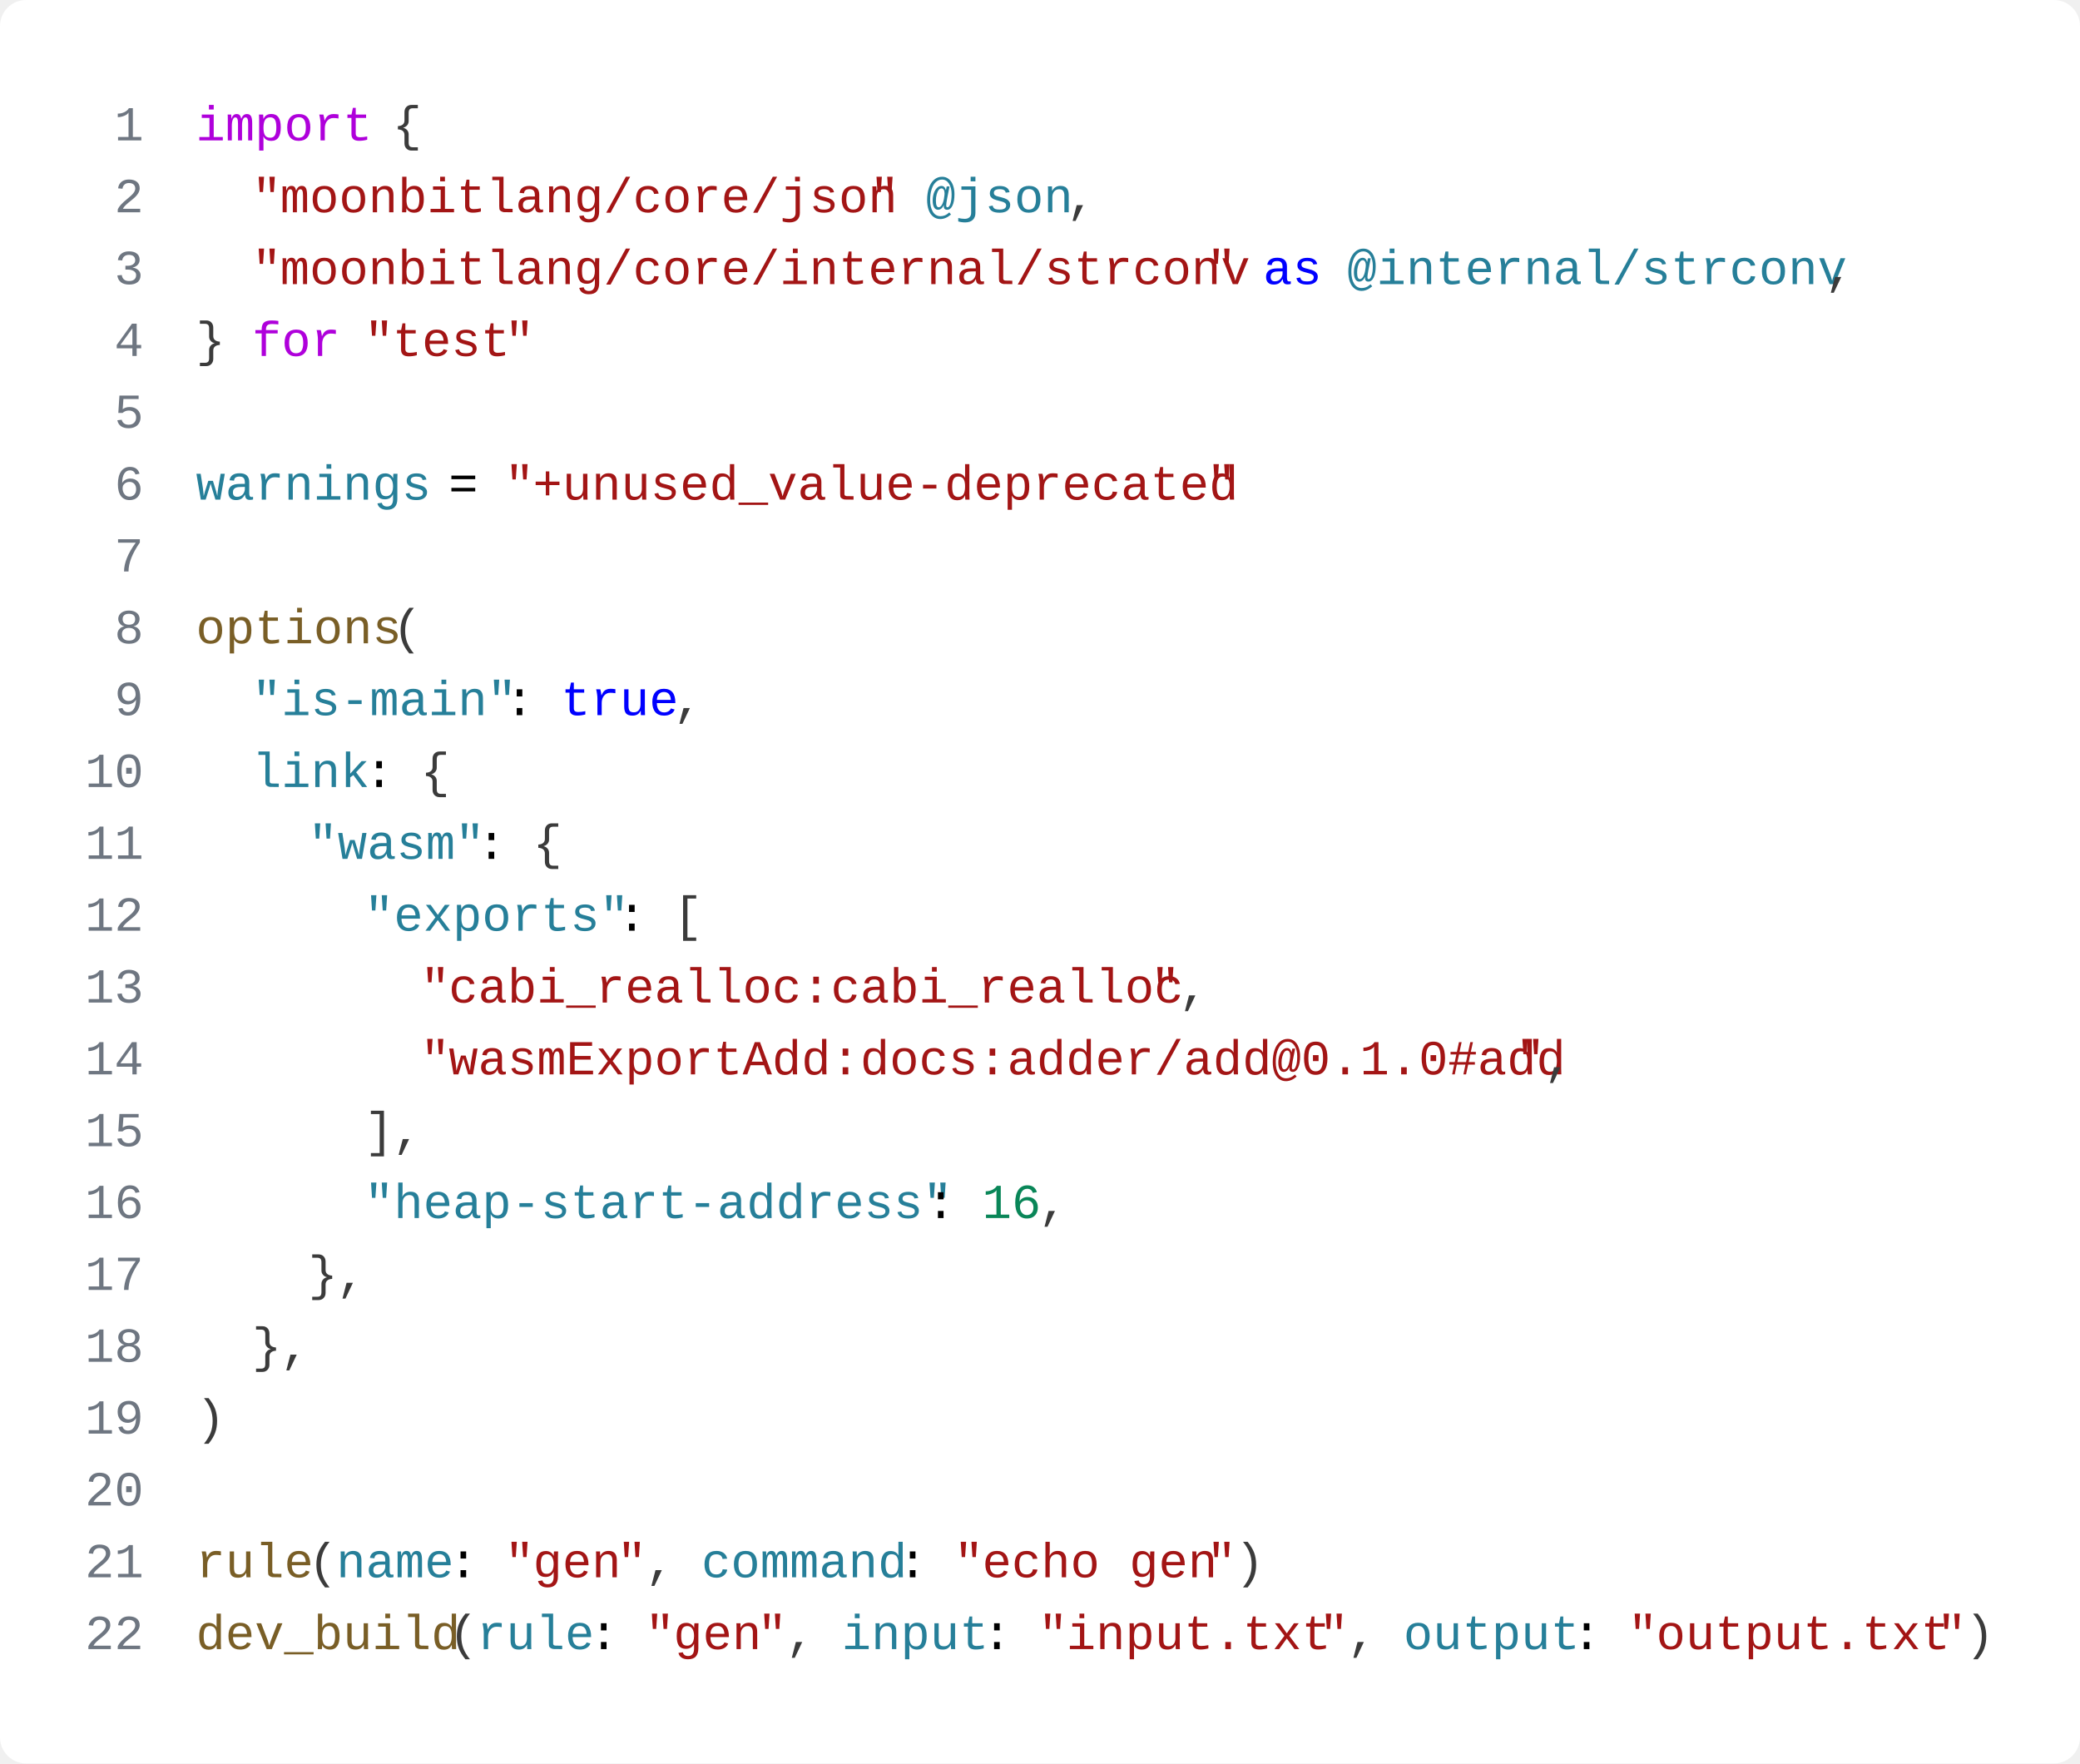
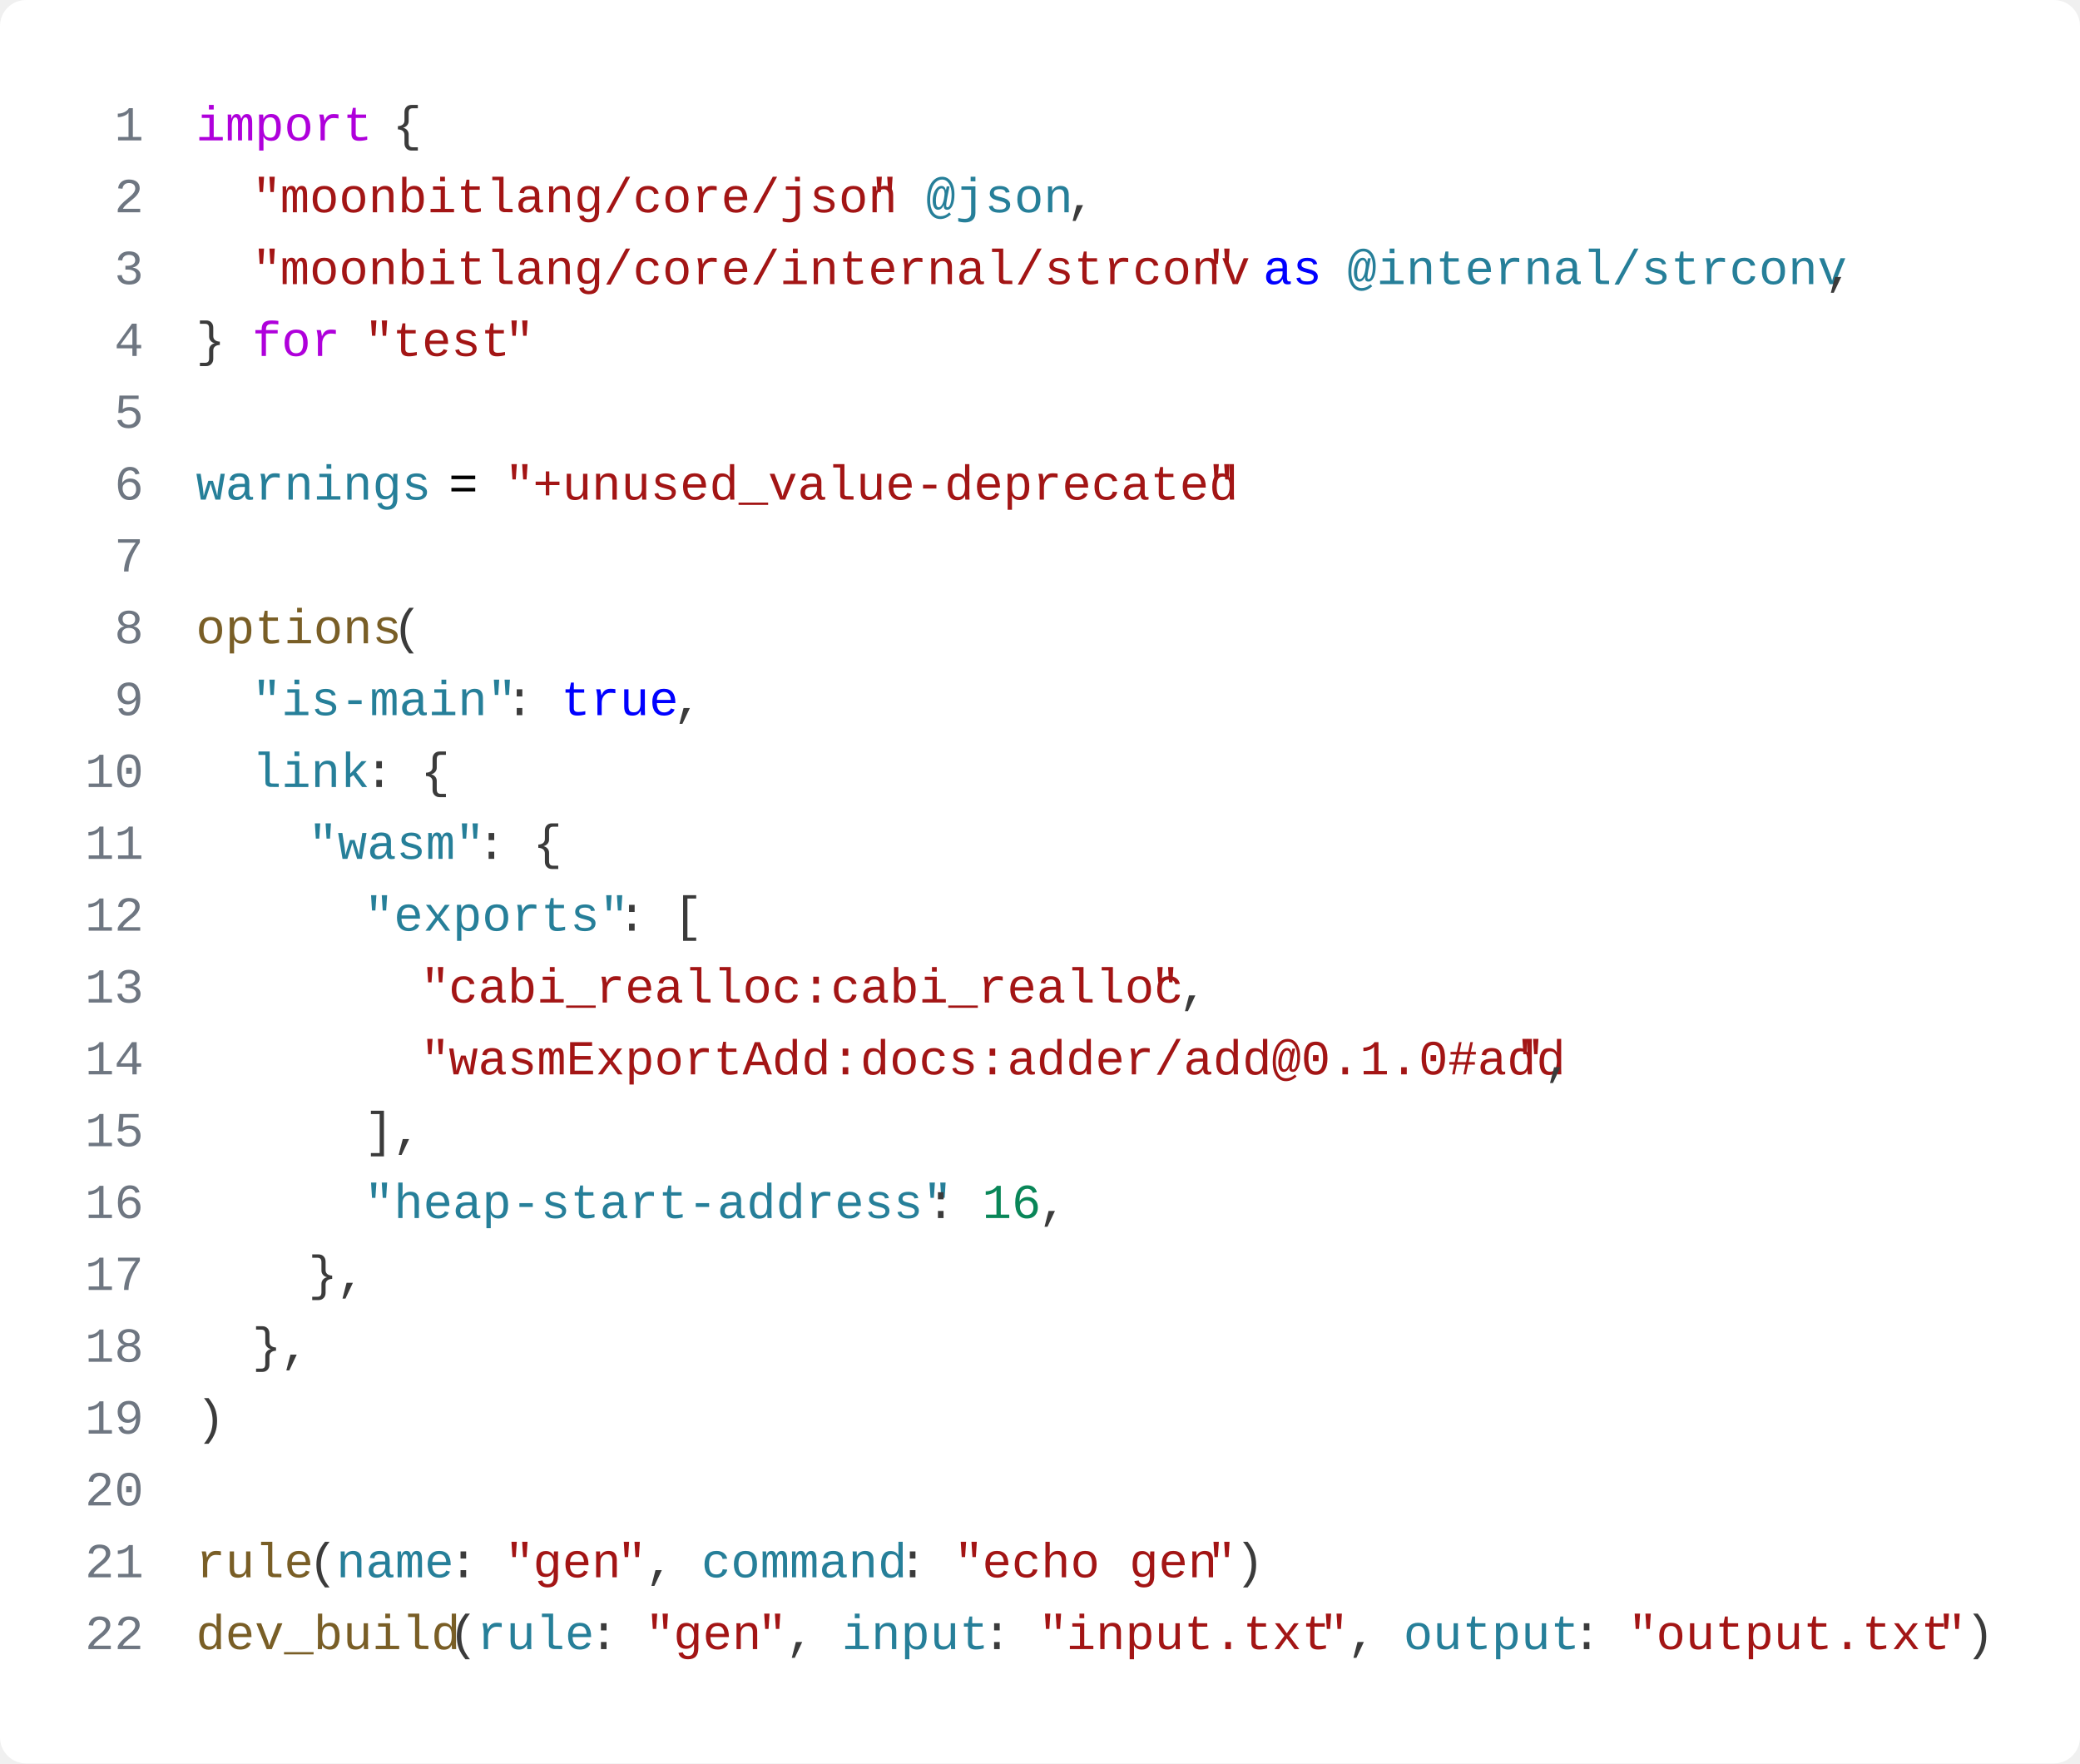
<svg xmlns="http://www.w3.org/2000/svg" width="637" height="540" viewBox="0 0 637 540">
  <rect width="100%" height="100%" rx="8" fill="#FFFFFF" />
  <g font-family="SFMono-Regular, Menlo, Monaco, Consolas, 'Liberation Mono', monospace" xml:space="preserve">
    <text x="26" y="43" fill="#6E7681" font-size="15"> 1</text>
    <text x="60.0" y="43" fill="#AF00DB" font-size="15">import</text>
    <text x="111.6" y="43" fill="#3B3B3B" font-size="15"> </text>
    <text x="120.2" y="43" fill="#3B3B3B" font-size="15">{</text>
    <text x="26" y="65" fill="#6E7681" font-size="15"> 2</text>
    <text x="60.0" y="65" fill="#3B3B3B" font-size="15">  </text>
    <text x="77.2" y="65" fill="#A31515" font-size="15">"</text>
    <text x="85.8" y="65" fill="#A31515" font-size="15">moonbitlang/core/json</text>
    <text x="266.4" y="65" fill="#A31515" font-size="15">"</text>
    <text x="275.0" y="65" fill="#3B3B3B" font-size="15"> </text>
    <text x="283.6" y="65" fill="#267F99" font-size="15">@json</text>
    <text x="326.6" y="65" fill="#3B3B3B" font-size="15">,</text>
    <text x="26" y="87" fill="#6E7681" font-size="15"> 3</text>
    <text x="60.0" y="87" fill="#3B3B3B" font-size="15">  </text>
    <text x="77.2" y="87" fill="#A31515" font-size="15">"</text>
    <text x="85.8" y="87" fill="#A31515" font-size="15">moonbitlang/core/internal/strconv</text>
    <text x="369.6" y="87" fill="#A31515" font-size="15">"</text>
    <text x="378.2" y="87" fill="#3B3B3B" font-size="15"> </text>
    <text x="386.8" y="87" fill="#0000FF" font-size="15">as</text>
    <text x="404.0" y="87" fill="#3B3B3B" font-size="15"> </text>
    <text x="412.6" y="87" fill="#267F99" font-size="15">@internal/strconv</text>
    <text x="558.8" y="87" fill="#3B3B3B" font-size="15">,</text>
    <text x="26" y="109" fill="#6E7681" font-size="15"> 4</text>
    <text x="60.0" y="109" fill="#3B3B3B" font-size="15">}</text>
    <text x="68.6" y="109" fill="#3B3B3B" font-size="15"> </text>
    <text x="77.2" y="109" fill="#AF00DB" font-size="15">for</text>
    <text x="103.0" y="109" fill="#3B3B3B" font-size="15"> </text>
    <text x="111.6" y="109" fill="#A31515" font-size="15">"</text>
    <text x="120.2" y="109" fill="#A31515" font-size="15">test</text>
    <text x="154.6" y="109" fill="#A31515" font-size="15">"</text>
    <text x="26" y="131" fill="#6E7681" font-size="15"> 5</text>
    <text x="26" y="153" fill="#6E7681" font-size="15"> 6</text>
    <text x="60.0" y="153" fill="#267F99" font-size="15">warnings</text>
    <text x="128.8" y="153" fill="#3B3B3B" font-size="15"> </text>
    <text x="137.4" y="153" fill="#000000" font-size="15">=</text>
    <text x="146.0" y="153" fill="#3B3B3B" font-size="15"> </text>
    <text x="154.6" y="153" fill="#A31515" font-size="15">"</text>
    <text x="163.2" y="153" fill="#A31515" font-size="15">+unused_value-deprecated</text>
    <text x="369.6" y="153" fill="#A31515" font-size="15">"</text>
    <text x="26" y="175" fill="#6E7681" font-size="15"> 7</text>
    <text x="26" y="197" fill="#6E7681" font-size="15"> 8</text>
    <text x="60.0" y="197" fill="#795E26" font-size="15">options</text>
    <text x="120.2" y="197" fill="#3B3B3B" font-size="15">(</text>
    <text x="26" y="219" fill="#6E7681" font-size="15"> 9</text>
    <text x="60.0" y="219" fill="#3B3B3B" font-size="15">  </text>
    <text x="77.2" y="219" fill="#267F99" font-size="15">"is-main"</text>
-     <text x="154.6" y="219" fill="#000000" font-size="15">:</text>
+     <text x="154.6" y="219" fill="#3B3B3B" font-size="15">:</text>
    <text x="163.2" y="219" fill="#3B3B3B" font-size="15"> </text>
    <text x="171.8" y="219" fill="#0000FF" font-size="15">true</text>
    <text x="206.2" y="219" fill="#3B3B3B" font-size="15">,</text>
    <text x="26" y="241" fill="#6E7681" font-size="15">10</text>
    <text x="60.0" y="241" fill="#3B3B3B" font-size="15">  </text>
    <text x="77.2" y="241" fill="#267F99" font-size="15">link</text>
-     <text x="111.6" y="241" fill="#000000" font-size="15">:</text>
+     <text x="111.6" y="241" fill="#3B3B3B" font-size="15">:</text>
    <text x="120.2" y="241" fill="#3B3B3B" font-size="15"> </text>
    <text x="128.8" y="241" fill="#3B3B3B" font-size="15">{</text>
    <text x="26" y="263" fill="#6E7681" font-size="15">11</text>
    <text x="60.0" y="263" fill="#3B3B3B" font-size="15">    </text>
    <text x="94.4" y="263" fill="#267F99" font-size="15">"wasm"</text>
-     <text x="146.0" y="263" fill="#000000" font-size="15">:</text>
+     <text x="146.0" y="263" fill="#3B3B3B" font-size="15">:</text>
    <text x="154.6" y="263" fill="#3B3B3B" font-size="15"> </text>
    <text x="163.2" y="263" fill="#3B3B3B" font-size="15">{</text>
    <text x="26" y="285" fill="#6E7681" font-size="15">12</text>
    <text x="60.0" y="285" fill="#3B3B3B" font-size="15">      </text>
    <text x="111.6" y="285" fill="#267F99" font-size="15">"exports"</text>
-     <text x="189.0" y="285" fill="#000000" font-size="15">:</text>
+     <text x="189.0" y="285" fill="#3B3B3B" font-size="15">:</text>
    <text x="197.6" y="285" fill="#3B3B3B" font-size="15"> </text>
    <text x="206.2" y="285" fill="#3B3B3B" font-size="15">[</text>
    <text x="26" y="307" fill="#6E7681" font-size="15">13</text>
    <text x="60.0" y="307" fill="#3B3B3B" font-size="15">        </text>
    <text x="128.8" y="307" fill="#A31515" font-size="15">"</text>
    <text x="137.4" y="307" fill="#A31515" font-size="15">cabi_realloc:cabi_realloc</text>
    <text x="352.4" y="307" fill="#A31515" font-size="15">"</text>
    <text x="361.0" y="307" fill="#3B3B3B" font-size="15">,</text>
    <text x="26" y="329" fill="#6E7681" font-size="15">14</text>
    <text x="60.0" y="329" fill="#3B3B3B" font-size="15">        </text>
    <text x="128.8" y="329" fill="#A31515" font-size="15">"</text>
    <text x="137.4" y="329" fill="#A31515" font-size="15">wasmExportAdd:docs:adder/add@0.1.0#add</text>
    <text x="464.2" y="329" fill="#A31515" font-size="15">"</text>
    <text x="472.8" y="329" fill="#3B3B3B" font-size="15">,</text>
    <text x="26" y="351" fill="#6E7681" font-size="15">15</text>
    <text x="60.0" y="351" fill="#3B3B3B" font-size="15">      </text>
    <text x="111.6" y="351" fill="#3B3B3B" font-size="15">]</text>
    <text x="120.2" y="351" fill="#3B3B3B" font-size="15">,</text>
    <text x="26" y="373" fill="#6E7681" font-size="15">16</text>
    <text x="60.0" y="373" fill="#3B3B3B" font-size="15">      </text>
    <text x="111.6" y="373" fill="#267F99" font-size="15">"heap-start-address"</text>
-     <text x="283.6" y="373" fill="#000000" font-size="15">:</text>
+     <text x="283.6" y="373" fill="#3B3B3B" font-size="15">:</text>
    <text x="292.2" y="373" fill="#3B3B3B" font-size="15"> </text>
    <text x="300.8" y="373" fill="#098658" font-size="15">16</text>
    <text x="318.0" y="373" fill="#3B3B3B" font-size="15">,</text>
    <text x="26" y="395" fill="#6E7681" font-size="15">17</text>
    <text x="60.0" y="395" fill="#3B3B3B" font-size="15">    </text>
    <text x="94.4" y="395" fill="#3B3B3B" font-size="15">}</text>
    <text x="103.0" y="395" fill="#3B3B3B" font-size="15">,</text>
    <text x="26" y="417" fill="#6E7681" font-size="15">18</text>
    <text x="60.0" y="417" fill="#3B3B3B" font-size="15">  </text>
    <text x="77.2" y="417" fill="#3B3B3B" font-size="15">}</text>
    <text x="85.8" y="417" fill="#3B3B3B" font-size="15">,</text>
    <text x="26" y="439" fill="#6E7681" font-size="15">19</text>
    <text x="60.0" y="439" fill="#3B3B3B" font-size="15">)</text>
    <text x="26" y="461" fill="#6E7681" font-size="15">20</text>
    <text x="26" y="483" fill="#6E7681" font-size="15">21</text>
    <text x="60.0" y="483" fill="#795E26" font-size="15">rule</text>
    <text x="94.4" y="483" fill="#3B3B3B" font-size="15">(</text>
    <text x="103.0" y="483" fill="#267F99" font-size="15">name</text>
-     <text x="137.4" y="483" fill="#000000" font-size="15">:</text>
+     <text x="137.4" y="483" fill="#3B3B3B" font-size="15">:</text>
    <text x="146.0" y="483" fill="#3B3B3B" font-size="15"> </text>
    <text x="154.6" y="483" fill="#A31515" font-size="15">"</text>
    <text x="163.2" y="483" fill="#A31515" font-size="15">gen</text>
    <text x="189.0" y="483" fill="#A31515" font-size="15">"</text>
-     <text x="197.6" y="483" fill="#3B3B3B" font-size="15">, </text>
+     <text x="197.6" y="483" fill="#3B3B3B" font-size="15">,</text>
+     <text x="206.2" y="483" fill="#3B3B3B" font-size="15"> </text>
    <text x="214.8" y="483" fill="#267F99" font-size="15">command</text>
-     <text x="275.0" y="483" fill="#000000" font-size="15">:</text>
+     <text x="275.0" y="483" fill="#3B3B3B" font-size="15">:</text>
    <text x="283.6" y="483" fill="#3B3B3B" font-size="15"> </text>
    <text x="292.2" y="483" fill="#A31515" font-size="15">"</text>
    <text x="300.8" y="483" fill="#A31515" font-size="15">echo gen</text>
    <text x="369.6" y="483" fill="#A31515" font-size="15">"</text>
    <text x="378.2" y="483" fill="#3B3B3B" font-size="15">)</text>
    <text x="26" y="505" fill="#6E7681" font-size="15">22</text>
    <text x="60.0" y="505" fill="#795E26" font-size="15">dev_build</text>
    <text x="137.4" y="505" fill="#3B3B3B" font-size="15">(</text>
    <text x="146.0" y="505" fill="#267F99" font-size="15">rule</text>
-     <text x="180.4" y="505" fill="#000000" font-size="15">:</text>
+     <text x="180.4" y="505" fill="#3B3B3B" font-size="15">:</text>
    <text x="189.0" y="505" fill="#3B3B3B" font-size="15"> </text>
    <text x="197.6" y="505" fill="#A31515" font-size="15">"</text>
    <text x="206.2" y="505" fill="#A31515" font-size="15">gen</text>
    <text x="232.0" y="505" fill="#A31515" font-size="15">"</text>
-     <text x="240.6" y="505" fill="#3B3B3B" font-size="15">, </text>
+     <text x="240.6" y="505" fill="#3B3B3B" font-size="15">,</text>
+     <text x="249.2" y="505" fill="#3B3B3B" font-size="15"> </text>
    <text x="257.8" y="505" fill="#267F99" font-size="15">input</text>
-     <text x="300.8" y="505" fill="#000000" font-size="15">:</text>
+     <text x="300.8" y="505" fill="#3B3B3B" font-size="15">:</text>
    <text x="309.4" y="505" fill="#3B3B3B" font-size="15"> </text>
    <text x="318.0" y="505" fill="#A31515" font-size="15">"</text>
    <text x="326.6" y="505" fill="#A31515" font-size="15">input.txt</text>
    <text x="404.0" y="505" fill="#A31515" font-size="15">"</text>
-     <text x="412.6" y="505" fill="#3B3B3B" font-size="15">, </text>
+     <text x="412.6" y="505" fill="#3B3B3B" font-size="15">,</text>
+     <text x="421.2" y="505" fill="#3B3B3B" font-size="15"> </text>
    <text x="429.8" y="505" fill="#267F99" font-size="15">output</text>
-     <text x="481.4" y="505" fill="#000000" font-size="15">:</text>
+     <text x="481.4" y="505" fill="#3B3B3B" font-size="15">:</text>
    <text x="490.0" y="505" fill="#3B3B3B" font-size="15"> </text>
    <text x="498.6" y="505" fill="#A31515" font-size="15">"</text>
    <text x="507.2" y="505" fill="#A31515" font-size="15">output.txt</text>
    <text x="593.2" y="505" fill="#A31515" font-size="15">"</text>
    <text x="601.8" y="505" fill="#3B3B3B" font-size="15">)</text>
  </g>
</svg>
